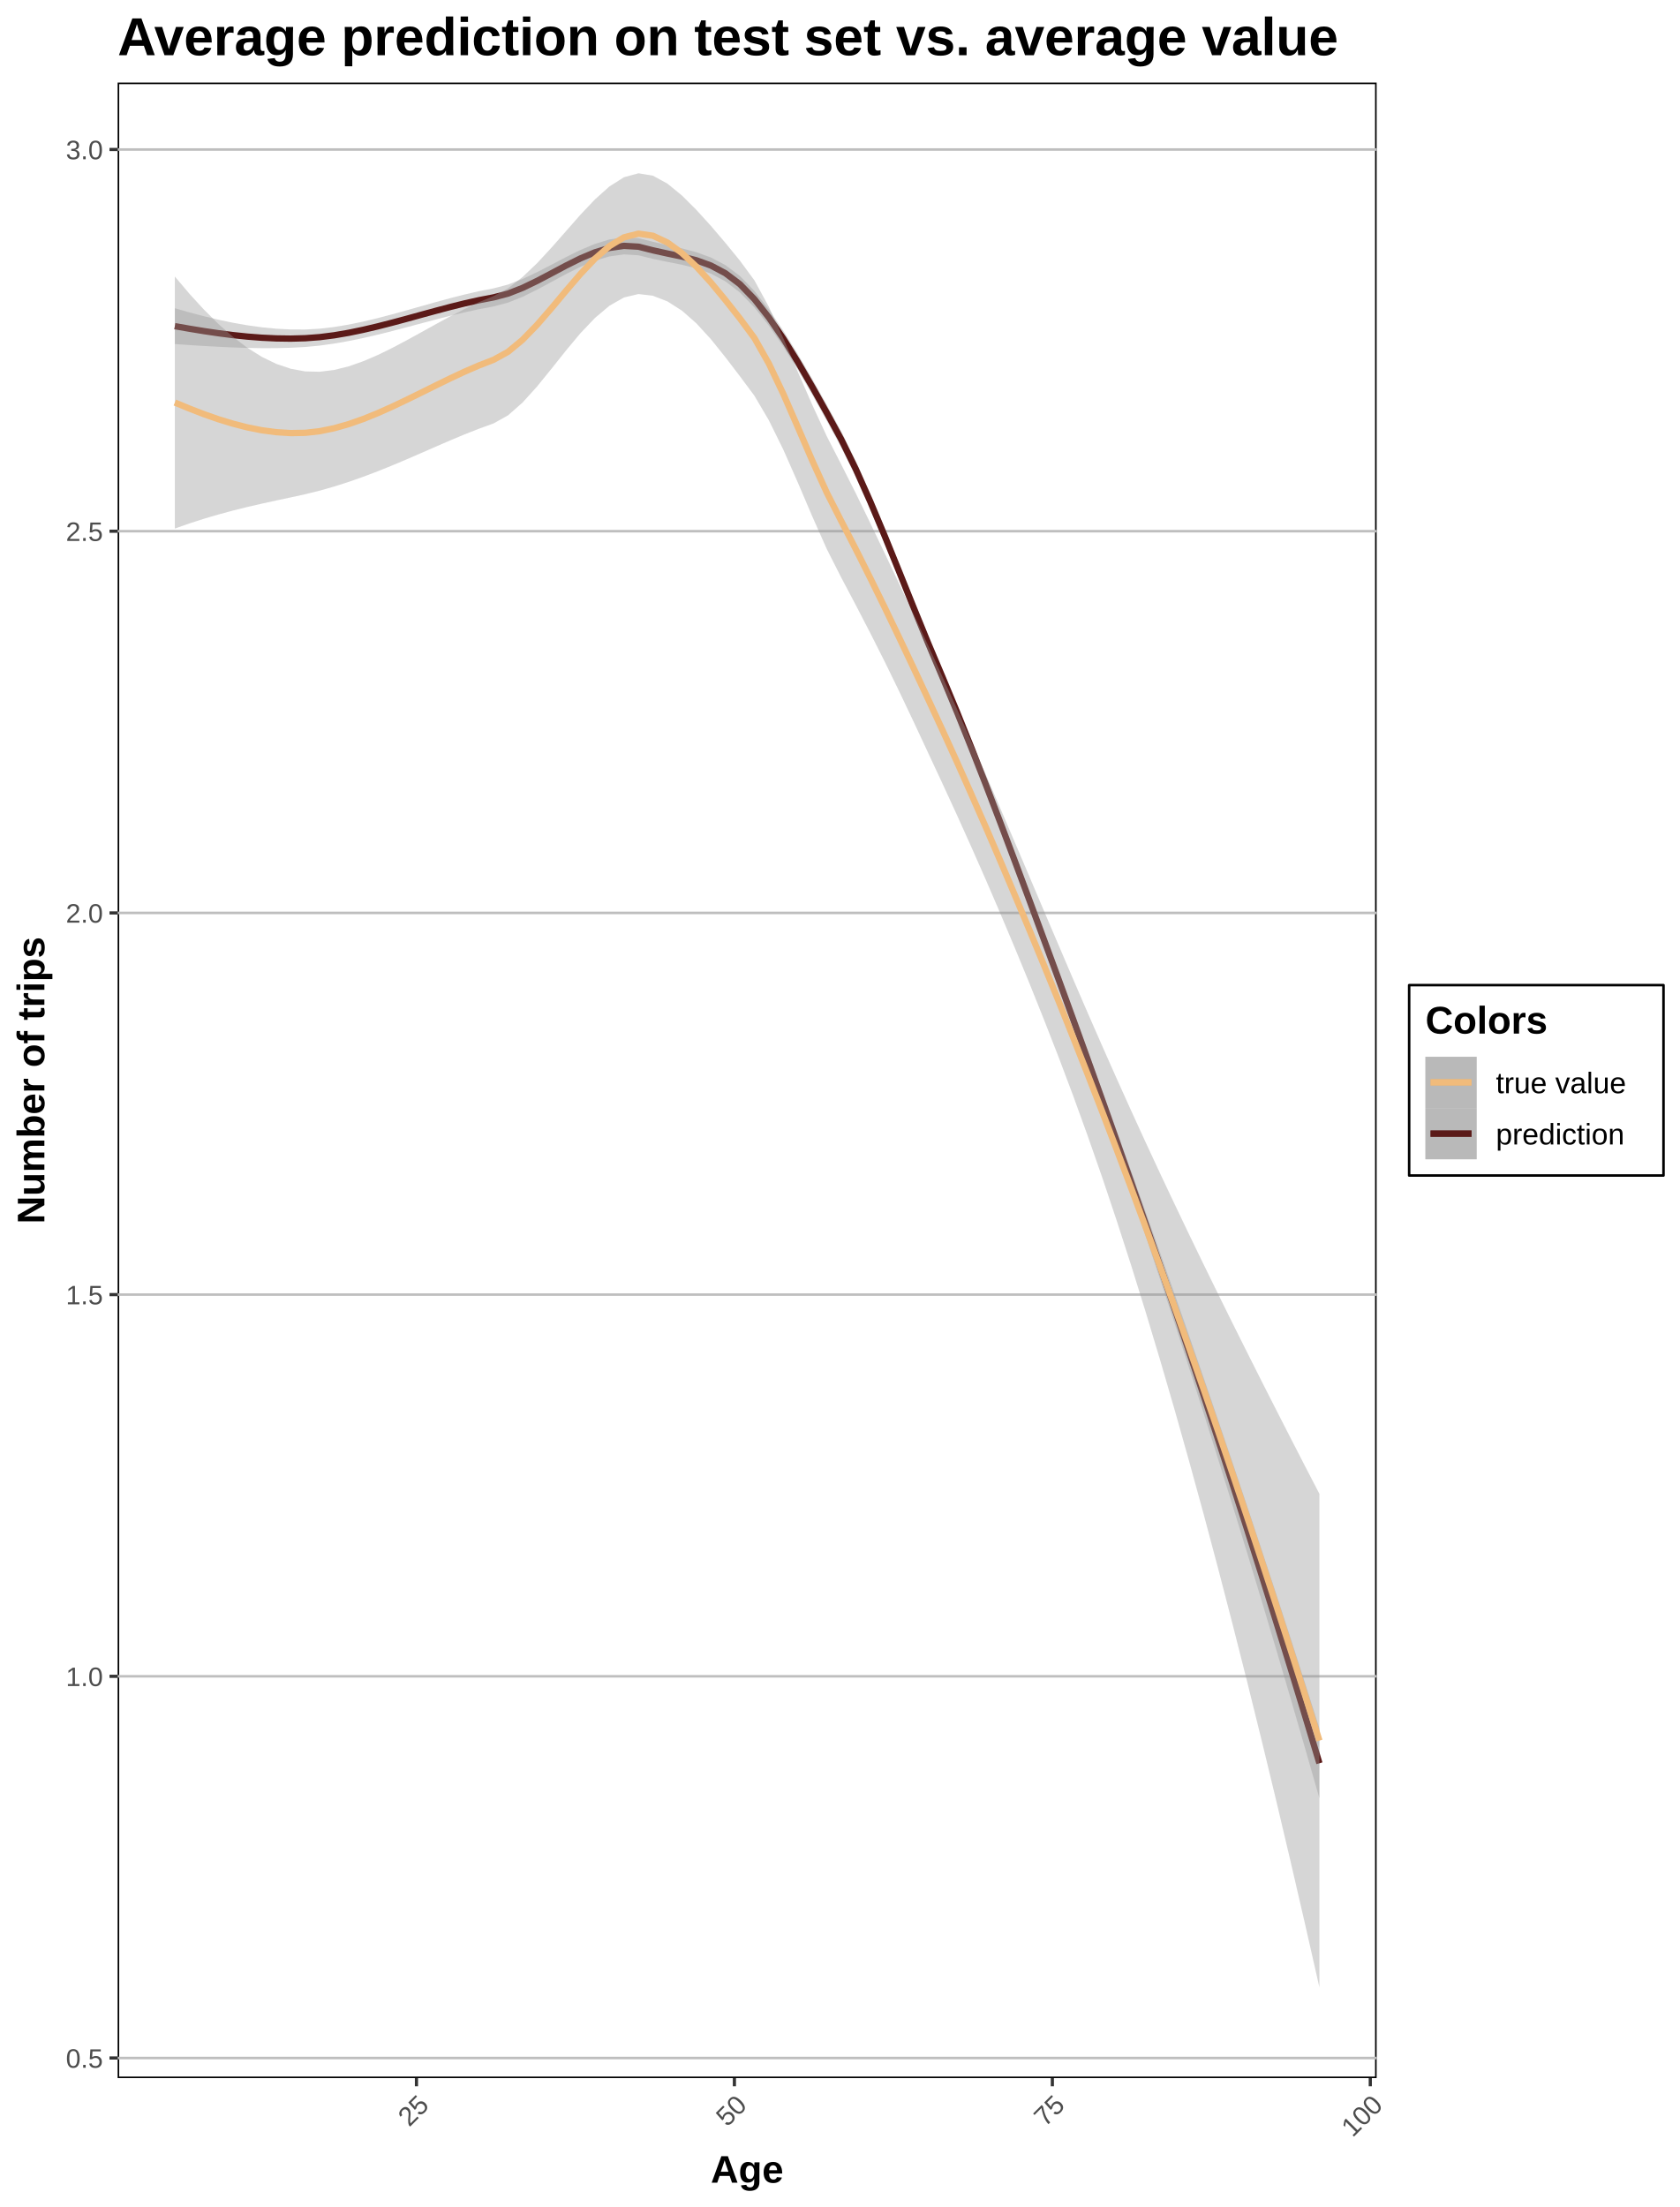
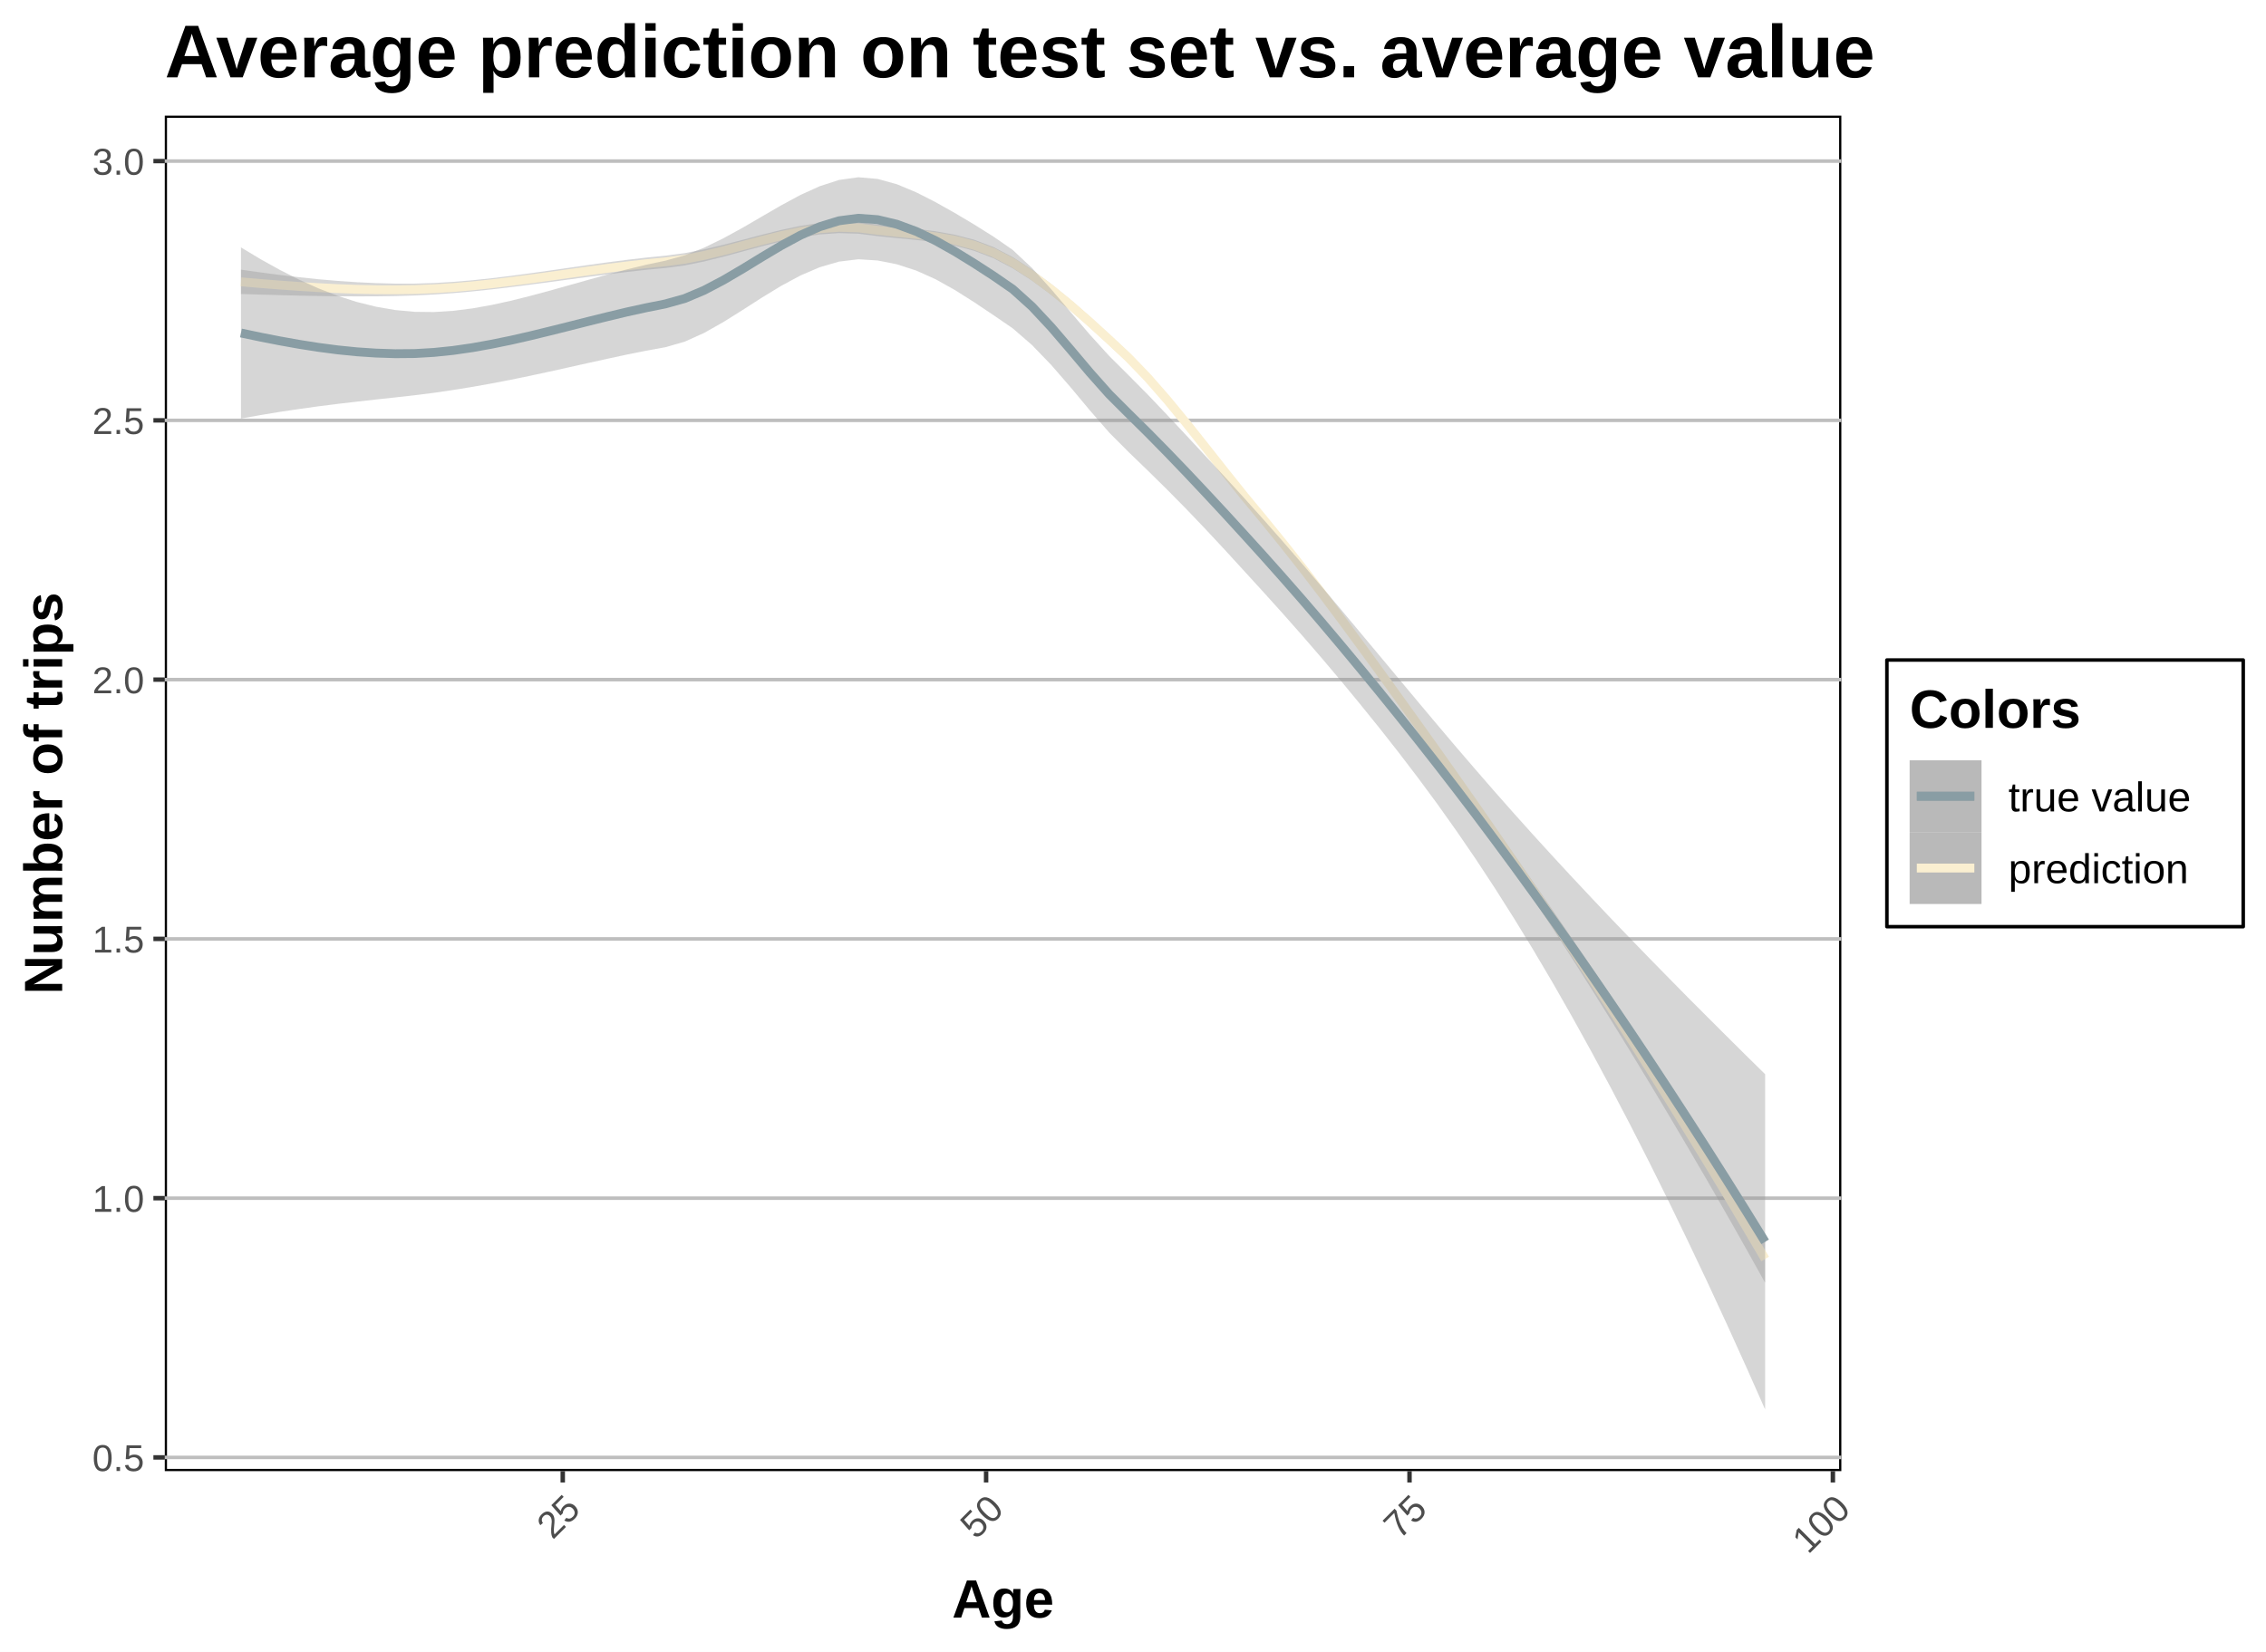
- <svg xmlns="http://www.w3.org/2000/svg" class="svglite" width="566.25pt" height="744.00pt" viewBox="0 0 566.25 744.00">
+ <svg xmlns="http://www.w3.org/2000/svg" class="svglite" width="545.25pt" height="397.50pt" viewBox="0 0 545.25 397.50">
  <defs>
    <style type="text/css">
    .svglite line, .svglite polyline, .svglite polygon, .svglite path, .svglite rect, .svglite circle {
      fill: none;
      stroke: #000000;
      stroke-linecap: round;
      stroke-linejoin: round;
      stroke-miterlimit: 10.00;
    }
    .svglite text {
      white-space: pre;
    }
  </style>
  </defs>
  <rect width="100%" height="100%" style="stroke: none; fill: #FFFFFF;" />
  <defs>
-     <clipPath id="cpMC4wMHw1NjYuMjV8MC4wMHw3NDQuMDA=">
-       <rect x="0.00" y="0.00" width="566.25" height="744.00" />
+     <clipPath id="cpMC4wMHw1NDUuMjV8MC4wMHwzOTcuNTA=">
+       <rect x="0.00" y="0.00" width="545.25" height="397.50" />
    </clipPath>
  </defs>
-   <g clip-path="url(#cpMC4wMHw1NjYuMjV8MC4wMHw3NDQuMDA=)">
-     <rect x="0.00" y="0" width="566.25" height="744.00" style="stroke-width: 1.07; stroke: #FFFFFF; fill: #FFFFFF;" />
+   <g clip-path="url(#cpMC4wMHw1NDUuMjV8MC4wMHwzOTcuNTA=)">
+     <rect x="0" y="0" width="545.25" height="397.50" style="stroke-width: 1.07; stroke: #FFFFFF; fill: #FFFFFF;" />
  </g>
  <defs>
-     <clipPath id="cpMzkuNjV8NDY0LjA3fDI3LjgzfDcwMC41Ng==">
-       <rect x="39.65" y="27.83" width="424.42" height="672.73" />
+     <clipPath id="cpMzkuNjV8NDQzLjA3fDI3LjgzfDM1NC4wNg==">
+       <rect x="39.65" y="27.83" width="403.42" height="326.23" />
    </clipPath>
  </defs>
-   <g clip-path="url(#cpMzkuNjV8NDY0LjA3fDI3LjgzfDcwMC41Ng==)">
-     <rect x="39.65" y="27.83" width="424.42" height="672.73" style="stroke-width: 1.07; fill: #FFFFFF;" />
-     <polyline points="39.65,693.77 464.07,693.77 " style="stroke-width: 0.85; stroke: #BEBEBE; stroke-linecap: butt;" />
-     <polyline points="39.65,565.10 464.07,565.10 " style="stroke-width: 0.85; stroke: #BEBEBE; stroke-linecap: butt;" />
-     <polyline points="39.65,436.42 464.07,436.42 " style="stroke-width: 0.85; stroke: #BEBEBE; stroke-linecap: butt;" />
-     <polyline points="39.65,307.75 464.07,307.75 " style="stroke-width: 0.85; stroke: #BEBEBE; stroke-linecap: butt;" />
-     <polyline points="39.65,179.07 464.07,179.07 " style="stroke-width: 0.85; stroke: #BEBEBE; stroke-linecap: butt;" />
-     <polyline points="39.65,50.40 464.07,50.40 " style="stroke-width: 0.85; stroke: #BEBEBE; stroke-linecap: butt;" />
-     <polygon points="58.94,103.91 63.82,105.30 68.71,106.59 73.59,107.76 78.47,108.79 83.36,109.65 88.24,110.33 93.13,110.81 98.01,111.06 102.90,111.08 107.78,110.80 112.66,110.23 117.55,109.42 122.43,108.41 127.32,107.24 132.20,105.96 137.08,104.61 141.97,103.23 146.85,101.85 151.74,100.52 156.62,99.28 161.50,98.16 166.39,97.20 171.27,95.92 176.16,94.04 181.04,91.75 185.92,89.23 190.81,86.67 195.69,84.26 200.58,82.21 205.46,80.72 210.34,80.00 215.23,80.27 220.11,81.51 225.00,82.64 229.88,83.73 234.76,85.02 239.65,86.80 244.53,89.37 249.42,93.03 254.30,98.08 259.18,104.32 264.07,111.50 268.95,119.38 273.84,127.77 278.72,136.49 283.60,145.46 288.49,155.46 293.37,166.46 298.26,178.14 303.14,190.20 308.03,202.36 312.91,214.32 317.79,225.88 322.68,237.65 327.56,249.82 332.45,262.31 337.33,275.07 342.21,288.03 347.10,301.13 351.98,314.32 356.87,327.52 361.75,340.80 366.63,354.15 371.52,367.59 376.40,381.12 381.29,394.73 386.17,408.44 391.05,422.24 395.94,436.15 400.82,450.18 405.71,464.32 410.59,478.59 415.47,493.00 420.36,507.54 425.24,522.23 430.13,537.07 435.01,552.07 439.89,567.24 444.78,582.58 444.78,606.24 439.89,589.18 435.01,572.37 430.13,555.78 425.24,539.44 420.36,523.31 415.47,507.42 410.59,491.74 405.71,476.29 400.82,461.04 395.94,446.01 391.05,431.18 386.17,416.56 381.29,402.14 376.40,387.92 371.52,373.89 366.63,360.05 361.75,346.39 356.87,332.89 351.98,319.53 347.10,306.25 342.21,293.09 337.33,280.11 332.45,267.35 327.56,254.88 322.68,242.74 317.79,231.00 312.91,219.47 308.03,207.51 303.14,195.36 298.26,183.34 293.37,171.73 288.49,160.82 283.60,150.88 278.72,141.90 273.84,133.12 268.95,124.69 264.07,116.84 259.18,109.76 254.30,103.61 249.42,98.58 244.53,94.85 239.65,92.24 234.76,90.46 229.88,89.25 225.00,88.29 220.11,87.27 215.23,86.06 210.34,85.76 205.46,86.44 200.58,87.89 195.69,89.94 190.81,92.39 185.92,95.03 181.04,97.66 176.16,100.06 171.27,102.01 166.39,103.31 161.50,104.23 156.62,105.29 151.74,106.47 146.85,107.72 141.97,109.02 137.08,110.32 132.20,111.60 127.32,112.82 122.43,113.95 117.55,114.96 112.66,115.82 107.78,116.50 102.90,116.97 98.01,117.23 93.13,117.36 88.24,117.37 83.36,117.29 78.47,117.13 73.59,116.90 68.71,116.63 63.82,116.32 58.94,115.99 " style="stroke-width: 0.00; stroke: none; stroke-linecap: butt; fill: #999999; fill-opacity: 0.40;" />
-     <polyline points="58.94,103.91 63.82,105.30 68.71,106.59 73.59,107.76 78.47,108.79 83.36,109.65 88.24,110.33 93.13,110.81 98.01,111.06 102.90,111.08 107.78,110.80 112.66,110.23 117.55,109.42 122.43,108.41 127.32,107.24 132.20,105.96 137.08,104.61 141.97,103.23 146.85,101.85 151.74,100.52 156.62,99.28 161.50,98.16 166.39,97.20 171.27,95.92 176.16,94.04 181.04,91.75 185.92,89.23 190.81,86.67 195.69,84.26 200.58,82.21 205.46,80.72 210.34,80.00 215.23,80.27 220.11,81.51 225.00,82.64 229.88,83.73 234.76,85.02 239.65,86.80 244.53,89.37 249.42,93.03 254.30,98.08 259.18,104.32 264.07,111.50 268.95,119.38 273.84,127.77 278.72,136.49 283.60,145.46 288.49,155.46 293.37,166.46 298.26,178.14 303.14,190.20 308.03,202.36 312.91,214.32 317.79,225.88 322.68,237.65 327.56,249.82 332.45,262.31 337.33,275.07 342.21,288.03 347.10,301.13 351.98,314.32 356.87,327.52 361.75,340.80 366.63,354.15 371.52,367.59 376.40,381.12 381.29,394.73 386.17,408.44 391.05,422.24 395.94,436.15 400.82,450.18 405.71,464.32 410.59,478.59 415.47,493.00 420.36,507.54 425.24,522.23 430.13,537.07 435.01,552.07 439.89,567.24 444.78,582.58 " style="stroke-width: 2.13; stroke: none; stroke-linecap: butt;" />
-     <polyline points="444.78,606.24 439.89,589.18 435.01,572.37 430.13,555.78 425.24,539.44 420.36,523.31 415.47,507.42 410.59,491.74 405.71,476.29 400.82,461.04 395.94,446.01 391.05,431.18 386.17,416.56 381.29,402.14 376.40,387.92 371.52,373.89 366.63,360.05 361.75,346.39 356.87,332.89 351.98,319.53 347.10,306.25 342.21,293.09 337.33,280.11 332.45,267.35 327.56,254.88 322.68,242.74 317.79,231.00 312.91,219.47 308.03,207.51 303.14,195.36 298.26,183.34 293.37,171.73 288.49,160.82 283.60,150.88 278.72,141.90 273.84,133.12 268.95,124.69 264.07,116.84 259.18,109.76 254.30,103.61 249.42,98.58 244.53,94.85 239.65,92.24 234.76,90.46 229.88,89.25 225.00,88.29 220.11,87.27 215.23,86.06 210.34,85.76 205.46,86.44 200.58,87.89 195.69,89.94 190.81,92.39 185.92,95.03 181.04,97.66 176.16,100.06 171.27,102.01 166.39,103.31 161.50,104.23 156.62,105.29 151.74,106.47 146.85,107.72 141.97,109.02 137.08,110.32 132.20,111.60 127.32,112.82 122.43,113.95 117.55,114.96 112.66,115.82 107.78,116.50 102.90,116.97 98.01,117.23 93.13,117.36 88.24,117.37 83.36,117.29 78.47,117.13 73.59,116.90 68.71,116.63 63.82,116.32 58.94,115.99 " style="stroke-width: 2.13; stroke: none; stroke-linecap: butt;" />
-     <polyline points="58.94,109.95 63.82,110.81 68.71,111.61 73.59,112.33 78.47,112.96 83.36,113.47 88.24,113.85 93.13,114.08 98.01,114.15 102.90,114.02 107.78,113.65 112.66,113.03 117.55,112.19 122.43,111.18 127.32,110.03 132.20,108.78 137.08,107.47 141.97,106.12 146.85,104.79 151.74,103.49 156.62,102.28 161.50,101.19 166.39,100.25 171.27,98.97 176.16,97.05 181.04,94.70 185.92,92.13 190.81,89.53 195.69,87.10 200.58,85.05 205.46,83.58 210.34,82.88 215.23,83.16 220.11,84.39 225.00,85.47 229.88,86.49 234.76,87.74 239.65,89.52 244.53,92.11 249.42,95.80 254.30,100.84 259.18,107.04 264.07,114.17 268.95,122.04 273.84,130.45 278.72,139.19 283.60,148.17 288.49,158.14 293.37,169.09 298.26,180.74 303.14,192.78 308.03,204.93 312.91,216.89 317.79,228.44 322.68,240.20 327.56,252.35 332.45,264.83 337.33,277.59 342.21,290.56 347.10,303.69 351.98,316.92 356.87,330.20 361.75,343.59 366.63,357.10 371.52,370.74 376.40,384.52 381.29,398.44 386.17,412.50 391.05,426.71 395.94,441.08 400.82,455.61 405.71,470.30 410.59,485.17 415.47,500.21 420.36,515.43 425.24,530.83 430.13,546.43 435.01,562.22 439.89,578.21 444.78,594.41 " style="stroke-width: 2.13; stroke: #5B1A18; stroke-linecap: butt;" />
-     <polygon points="58.94,93.22 63.82,98.99 68.71,104.33 73.59,109.18 78.47,113.50 83.36,117.22 88.24,120.29 93.13,122.66 98.01,124.31 102.90,125.21 107.78,125.32 112.66,124.71 117.55,123.50 122.43,121.78 127.32,119.69 132.20,117.30 137.08,114.72 141.97,112.03 146.85,109.32 151.74,106.67 156.62,104.15 161.50,101.84 166.39,99.81 171.27,97.17 176.16,93.38 181.04,88.73 185.92,83.47 190.81,77.91 195.69,72.36 200.58,67.20 205.46,62.84 210.34,59.75 215.23,58.41 220.11,59.23 225.00,61.91 229.88,65.90 234.76,70.76 239.65,76.15 244.53,81.87 249.42,87.86 254.30,94.49 259.18,103.43 264.07,114.04 268.95,125.34 273.84,136.54 278.72,147.08 283.60,156.61 288.49,166.29 293.37,176.33 298.26,186.56 303.14,196.86 308.03,207.20 312.91,217.65 317.79,228.29 322.68,239.15 327.56,250.21 332.45,261.43 337.33,272.78 342.21,284.21 347.10,295.70 351.98,307.20 356.87,318.66 361.75,330.06 366.63,341.36 371.52,352.52 376.40,363.52 381.29,374.35 386.17,385.02 391.05,395.52 395.94,405.87 400.82,416.08 405.71,426.17 410.59,436.14 415.47,446.02 420.36,455.80 425.24,465.50 430.13,475.12 435.01,484.67 439.89,494.16 444.78,503.59 444.78,669.98 439.89,648.43 435.01,627.32 430.13,606.65 425.24,586.44 420.36,566.69 415.47,547.40 410.59,528.60 405.71,510.28 400.82,492.47 395.94,475.16 391.05,458.39 386.17,442.16 381.29,426.48 376.40,411.37 371.52,396.81 366.63,382.82 361.75,369.35 356.87,356.39 351.98,343.87 347.10,331.68 342.21,319.80 337.33,308.21 332.45,296.88 327.56,285.80 322.68,274.95 317.79,264.33 312.91,253.86 308.03,243.41 303.14,233.11 298.26,223.10 293.37,213.40 288.49,203.98 283.60,194.73 278.72,185.11 273.84,174.13 268.95,162.66 264.07,151.61 259.18,141.68 254.30,133.39 249.42,126.83 244.53,120.43 239.65,114.35 234.76,109.01 229.88,104.72 225.00,101.61 220.11,99.71 215.23,99.12 210.34,100.28 205.46,103.06 200.58,107.17 195.69,112.31 190.81,118.15 185.92,124.29 181.04,130.30 176.16,135.70 171.27,140.01 166.39,142.74 161.50,144.51 156.62,146.43 151.74,148.48 146.85,150.59 141.97,152.73 137.08,154.85 132.20,156.91 127.32,158.88 122.43,160.73 117.55,162.45 112.66,164.01 107.78,165.40 102.90,166.61 98.01,167.68 93.13,168.72 88.24,169.79 83.36,170.91 78.47,172.13 73.59,173.45 68.71,174.89 63.82,176.46 58.94,178.18 " style="stroke-width: 0.00; stroke: none; stroke-linecap: butt; fill: #999999; fill-opacity: 0.40;" />
-     <polyline points="58.94,93.22 63.82,98.99 68.71,104.33 73.59,109.18 78.47,113.50 83.36,117.22 88.24,120.29 93.13,122.66 98.01,124.31 102.90,125.21 107.78,125.32 112.66,124.71 117.55,123.50 122.43,121.78 127.32,119.69 132.20,117.30 137.08,114.72 141.97,112.03 146.85,109.32 151.74,106.67 156.62,104.15 161.50,101.84 166.39,99.81 171.27,97.17 176.16,93.38 181.04,88.73 185.92,83.47 190.81,77.91 195.69,72.36 200.58,67.20 205.46,62.84 210.34,59.75 215.23,58.41 220.11,59.23 225.00,61.91 229.88,65.90 234.76,70.76 239.65,76.15 244.53,81.87 249.42,87.86 254.30,94.49 259.18,103.43 264.07,114.04 268.95,125.34 273.84,136.54 278.72,147.08 283.60,156.61 288.49,166.29 293.37,176.33 298.26,186.56 303.14,196.86 308.03,207.20 312.91,217.65 317.79,228.29 322.68,239.15 327.56,250.21 332.45,261.43 337.33,272.78 342.21,284.21 347.10,295.70 351.98,307.20 356.87,318.66 361.75,330.06 366.63,341.36 371.52,352.52 376.40,363.52 381.29,374.35 386.17,385.02 391.05,395.52 395.94,405.87 400.82,416.08 405.71,426.17 410.59,436.14 415.47,446.02 420.36,455.80 425.24,465.50 430.13,475.12 435.01,484.67 439.89,494.16 444.78,503.59 " style="stroke-width: 2.13; stroke: none; stroke-linecap: butt;" />
-     <polyline points="444.78,669.98 439.89,648.43 435.01,627.32 430.13,606.65 425.24,586.44 420.36,566.69 415.47,547.40 410.59,528.60 405.71,510.28 400.82,492.47 395.94,475.16 391.05,458.39 386.17,442.16 381.29,426.48 376.40,411.37 371.52,396.81 366.63,382.82 361.75,369.35 356.87,356.39 351.98,343.87 347.10,331.68 342.21,319.80 337.33,308.21 332.45,296.88 327.56,285.80 322.68,274.95 317.79,264.33 312.91,253.86 308.03,243.41 303.14,233.11 298.26,223.10 293.37,213.40 288.49,203.98 283.60,194.73 278.72,185.11 273.84,174.13 268.95,162.66 264.07,151.61 259.18,141.68 254.30,133.39 249.42,126.83 244.53,120.43 239.65,114.35 234.76,109.01 229.88,104.72 225.00,101.61 220.11,99.71 215.23,99.12 210.34,100.28 205.46,103.06 200.58,107.17 195.69,112.31 190.81,118.15 185.92,124.29 181.04,130.30 176.16,135.70 171.27,140.01 166.39,142.74 161.50,144.51 156.62,146.43 151.74,148.48 146.85,150.59 141.97,152.73 137.08,154.85 132.20,156.91 127.32,158.88 122.43,160.73 117.55,162.45 112.66,164.01 107.78,165.40 102.90,166.61 98.01,167.68 93.13,168.72 88.24,169.79 83.36,170.91 78.47,172.13 73.59,173.45 68.71,174.89 63.82,176.46 58.94,178.18 " style="stroke-width: 2.13; stroke: none; stroke-linecap: butt;" />
-     <polyline points="58.94,135.70 63.82,137.72 68.71,139.61 73.59,141.32 78.47,142.81 83.36,144.07 88.24,145.04 93.13,145.69 98.01,146.00 102.90,145.91 107.78,145.36 112.66,144.36 117.55,142.97 122.43,141.26 127.32,139.28 132.20,137.10 137.08,134.78 141.97,132.38 146.85,129.96 151.74,127.57 156.62,125.29 161.50,123.18 166.39,121.28 171.27,118.59 176.16,114.54 181.04,109.51 185.92,103.88 190.81,98.03 195.69,92.34 200.58,87.18 205.46,82.95 210.34,80.01 215.23,78.76 220.11,79.47 225.00,81.76 229.88,85.31 234.76,89.89 239.65,95.25 244.53,101.15 249.42,107.35 254.30,113.94 259.18,122.56 264.07,132.82 268.95,144.00 273.84,155.34 278.72,166.09 283.60,175.67 288.49,185.14 293.37,194.87 298.26,204.83 303.14,214.99 308.03,225.31 312.91,235.76 317.79,246.31 322.68,257.05 327.56,268.01 332.45,279.15 337.33,290.49 342.21,302.01 347.10,313.69 351.98,325.53 356.87,337.52 361.75,349.71 366.63,362.09 371.52,374.67 376.40,387.44 381.29,400.42 386.17,413.59 391.05,426.95 395.94,440.52 400.82,454.27 405.71,468.23 410.59,482.37 415.47,496.71 420.36,511.24 425.24,525.97 430.13,540.88 435.01,555.99 439.89,571.29 444.78,586.78 " style="stroke-width: 2.13; stroke: #F1BB7B; stroke-linecap: butt;" />
+   <g clip-path="url(#cpMzkuNjV8NDQzLjA3fDI3LjgzfDM1NC4wNg==)">
+     <rect x="39.65" y="27.83" width="403.42" height="326.23" style="stroke-width: 1.07; fill: #FFFFFF;" />
+     <polyline points="39.65,350.76 443.07,350.76 " style="stroke-width: 0.85; stroke: #BEBEBE; stroke-linecap: butt;" />
+     <polyline points="39.65,288.37 443.07,288.37 " style="stroke-width: 0.85; stroke: #BEBEBE; stroke-linecap: butt;" />
+     <polyline points="39.65,225.97 443.07,225.97 " style="stroke-width: 0.85; stroke: #BEBEBE; stroke-linecap: butt;" />
+     <polyline points="39.65,163.57 443.07,163.57 " style="stroke-width: 0.85; stroke: #BEBEBE; stroke-linecap: butt;" />
+     <polyline points="39.65,101.17 443.07,101.17 " style="stroke-width: 0.85; stroke: #BEBEBE; stroke-linecap: butt;" />
+     <polyline points="39.65,38.77 443.07,38.77 " style="stroke-width: 0.85; stroke: #BEBEBE; stroke-linecap: butt;" />
+     <polygon points="57.98,64.90 62.63,65.55 67.27,66.16 71.91,66.71 76.55,67.20 81.20,67.60 85.84,67.92 90.48,68.14 95.12,68.26 99.77,68.26 104.41,68.12 109.05,67.84 113.69,67.45 118.34,66.96 122.98,66.39 127.62,65.77 132.26,65.12 136.90,64.45 141.55,63.78 146.19,63.14 150.83,62.54 155.47,62.00 160.12,61.54 164.76,60.92 169.40,60.02 174.04,58.92 178.69,57.72 183.33,56.49 187.97,55.34 192.61,54.36 197.26,53.65 201.90,53.31 206.54,53.44 211.18,54.04 215.83,54.57 220.47,55.07 225.11,55.66 229.75,56.49 234.40,57.70 239.04,59.46 243.68,61.88 248.32,64.89 252.96,68.36 257.61,72.16 262.25,76.21 266.89,80.43 271.53,84.77 276.18,89.61 280.82,94.94 285.46,100.60 290.10,106.45 294.75,112.34 299.39,118.14 304.03,123.75 308.67,129.46 313.32,135.36 317.96,141.43 322.60,147.62 327.24,153.92 331.89,160.28 336.53,166.69 341.17,173.10 345.81,179.56 350.45,186.05 355.10,192.58 359.74,199.16 364.38,205.78 369.02,212.45 373.67,219.17 378.31,225.94 382.95,232.76 387.59,239.65 392.24,246.60 396.88,253.61 401.52,260.70 406.16,267.85 410.81,275.09 415.45,282.40 420.09,289.79 424.73,297.26 424.73,308.74 420.09,300.43 415.45,292.24 410.81,284.16 406.16,276.20 401.52,268.35 396.88,260.61 392.24,252.98 387.59,245.45 382.95,238.03 378.31,230.72 373.67,223.50 369.02,216.39 364.38,209.38 359.74,202.46 355.10,195.64 350.45,188.91 345.81,182.27 341.17,175.71 336.53,169.22 331.89,162.77 327.24,156.37 322.60,150.07 317.96,143.87 313.32,137.82 308.67,131.93 304.03,126.24 299.39,120.64 294.75,114.84 290.10,108.95 285.46,103.12 280.82,97.50 276.18,92.21 271.53,87.40 266.89,83.05 262.25,78.81 257.61,74.74 252.96,70.95 248.32,67.53 243.68,64.57 239.04,62.14 234.40,60.36 229.75,59.13 225.11,58.30 220.47,57.75 215.83,57.31 211.18,56.83 206.54,56.25 201.90,56.10 197.26,56.42 192.61,57.12 187.97,58.10 183.33,59.27 178.69,60.53 174.04,61.79 169.40,62.94 164.76,63.88 160.12,64.50 155.47,64.94 150.83,65.46 146.19,66.03 141.55,66.63 136.90,67.26 132.26,67.89 127.62,68.50 122.98,69.09 118.34,69.64 113.69,70.13 109.05,70.55 104.41,70.88 99.77,71.11 95.12,71.25 90.48,71.32 85.84,71.33 81.20,71.31 76.55,71.24 71.91,71.15 67.27,71.03 62.63,70.90 57.98,70.76 " style="stroke-width: 0.00; stroke: none; stroke-linecap: butt; fill: #999999; fill-opacity: 0.40;" />
+     <polyline points="57.98,64.90 62.63,65.55 67.27,66.16 71.91,66.71 76.55,67.20 81.20,67.60 85.84,67.92 90.48,68.14 95.12,68.26 99.77,68.26 104.41,68.12 109.05,67.84 113.69,67.45 118.34,66.96 122.98,66.39 127.62,65.77 132.26,65.12 136.90,64.45 141.55,63.78 146.19,63.14 150.83,62.54 155.47,62.00 160.12,61.54 164.76,60.92 169.40,60.02 174.04,58.92 178.69,57.72 183.33,56.49 187.97,55.34 192.61,54.36 197.26,53.65 201.90,53.31 206.54,53.44 211.18,54.04 215.83,54.57 220.47,55.07 225.11,55.66 229.75,56.49 234.40,57.70 239.04,59.46 243.68,61.88 248.32,64.89 252.96,68.36 257.61,72.16 262.25,76.21 266.89,80.43 271.53,84.77 276.18,89.61 280.82,94.94 285.46,100.60 290.10,106.45 294.75,112.34 299.39,118.14 304.03,123.75 308.67,129.46 313.32,135.36 317.96,141.43 322.60,147.62 327.24,153.92 331.89,160.28 336.53,166.69 341.17,173.10 345.81,179.56 350.45,186.05 355.10,192.58 359.74,199.16 364.38,205.78 369.02,212.45 373.67,219.17 378.31,225.94 382.95,232.76 387.59,239.65 392.24,246.60 396.88,253.61 401.52,260.70 406.16,267.85 410.81,275.09 415.45,282.40 420.09,289.79 424.73,297.26 " style="stroke-width: 2.13; stroke: none; stroke-linecap: butt;" />
+     <polyline points="424.73,308.74 420.09,300.43 415.45,292.24 410.81,284.16 406.16,276.20 401.52,268.35 396.88,260.61 392.24,252.98 387.59,245.45 382.95,238.03 378.31,230.72 373.67,223.50 369.02,216.39 364.38,209.38 359.74,202.46 355.10,195.64 350.45,188.91 345.81,182.27 341.17,175.71 336.53,169.22 331.89,162.77 327.24,156.37 322.60,150.07 317.96,143.87 313.32,137.82 308.67,131.93 304.03,126.24 299.39,120.64 294.75,114.84 290.10,108.95 285.46,103.12 280.82,97.50 276.18,92.21 271.53,87.40 266.89,83.05 262.25,78.81 257.61,74.74 252.96,70.95 248.32,67.53 243.68,64.57 239.04,62.14 234.40,60.36 229.75,59.13 225.11,58.30 220.47,57.75 215.83,57.31 211.18,56.83 206.54,56.25 201.90,56.10 197.26,56.42 192.61,57.12 187.97,58.10 183.33,59.27 178.69,60.53 174.04,61.79 169.40,62.94 164.76,63.88 160.12,64.50 155.47,64.94 150.83,65.46 146.19,66.03 141.55,66.63 136.90,67.26 132.26,67.89 127.62,68.50 122.98,69.09 118.34,69.64 113.69,70.13 109.05,70.55 104.41,70.88 99.77,71.11 95.12,71.25 90.48,71.32 85.84,71.33 81.20,71.31 76.55,71.24 71.91,71.15 67.27,71.03 62.63,70.90 57.98,70.76 " style="stroke-width: 2.13; stroke: none; stroke-linecap: butt;" />
+     <polyline points="57.98,67.83 62.63,68.23 67.27,68.60 71.91,68.93 76.55,69.22 81.20,69.46 85.84,69.63 90.48,69.73 95.12,69.75 99.77,69.69 104.41,69.50 109.05,69.20 113.69,68.79 118.34,68.30 122.98,67.74 127.62,67.14 132.26,66.50 136.90,65.85 141.55,65.21 146.19,64.58 150.83,64.00 155.47,63.47 160.12,63.02 164.76,62.40 169.40,61.48 174.04,60.36 178.69,59.12 183.33,57.88 187.97,56.72 192.61,55.74 197.26,55.04 201.90,54.71 206.54,54.84 211.18,55.43 215.83,55.94 220.47,56.41 225.11,56.98 229.75,57.81 234.40,59.03 239.04,60.80 243.68,63.22 248.32,66.21 252.96,69.65 257.61,73.45 262.25,77.51 266.89,81.74 271.53,86.08 276.18,90.91 280.82,96.22 285.46,101.86 290.10,107.70 294.75,113.59 299.39,119.39 304.03,124.99 308.67,130.70 313.32,136.59 317.96,142.65 322.60,148.85 327.24,155.15 331.89,161.52 336.53,167.95 341.17,174.41 345.81,180.91 350.45,187.48 355.10,194.11 359.74,200.81 364.38,207.58 369.02,214.42 373.67,221.34 378.31,228.33 382.95,235.40 387.59,242.55 392.24,249.79 396.88,257.11 401.52,264.52 406.16,272.03 410.81,279.62 415.45,287.32 420.09,295.11 424.73,303.00 " style="stroke-width: 2.13; stroke: #FAEFD1; stroke-linecap: butt;" />
+     <polygon points="57.98,59.54 62.63,62.34 67.27,64.92 71.91,67.28 76.55,69.37 81.20,71.18 85.84,72.67 90.48,73.82 95.12,74.62 99.77,75.05 104.41,75.10 109.05,74.81 113.69,74.22 118.34,73.39 122.98,72.37 127.62,71.21 132.26,69.96 136.90,68.66 141.55,67.35 146.19,66.06 150.83,64.84 155.47,63.72 160.12,62.73 164.76,61.45 169.40,59.62 174.04,57.36 178.69,54.81 183.33,52.11 187.97,49.42 192.61,46.92 197.26,44.81 201.90,43.31 206.54,42.66 211.18,43.06 215.83,44.35 220.47,46.29 225.11,48.65 229.75,51.26 234.40,54.03 239.04,56.94 243.68,60.15 248.32,64.49 252.96,69.63 257.61,75.11 262.25,80.55 266.89,85.66 271.53,90.28 276.18,94.97 280.82,99.84 285.46,104.80 290.10,109.80 294.75,114.81 299.39,119.88 304.03,125.04 308.67,130.31 313.32,135.67 317.96,141.11 322.60,146.61 327.24,152.16 331.89,157.73 336.53,163.30 341.17,168.86 345.81,174.39 350.45,179.87 355.10,185.28 359.74,190.62 364.38,195.87 369.02,201.04 373.67,206.13 378.31,211.15 382.95,216.10 387.59,221.00 392.24,225.83 396.88,230.62 401.52,235.36 406.16,240.07 410.81,244.73 415.45,249.36 420.09,253.97 424.73,258.54 424.73,339.23 420.09,328.78 415.45,318.54 410.81,308.52 406.16,298.72 401.52,289.14 396.88,279.79 392.24,270.67 387.59,261.79 382.95,253.15 378.31,244.76 373.67,236.62 369.02,228.75 364.38,221.15 359.74,213.82 355.10,206.76 350.45,199.97 345.81,193.44 341.17,187.16 336.53,181.08 331.89,175.18 327.24,169.42 322.60,163.79 317.96,158.30 313.32,152.93 308.67,147.67 304.03,142.52 299.39,137.44 294.75,132.37 290.10,127.38 285.46,122.52 280.82,117.82 276.18,113.25 271.53,108.76 266.89,104.10 262.25,98.77 257.61,93.21 252.96,87.85 248.32,83.04 243.68,79.02 239.04,75.84 234.40,72.73 229.75,69.79 225.11,67.20 220.47,65.12 215.83,63.61 211.18,62.69 206.54,62.40 201.90,62.96 197.26,64.31 192.61,66.30 187.97,68.80 183.33,71.63 178.69,74.61 174.04,77.52 169.40,80.14 164.76,82.23 160.12,83.56 155.47,84.41 150.83,85.34 146.19,86.34 141.55,87.36 136.90,88.40 132.26,89.43 127.62,90.43 122.98,91.38 118.34,92.28 113.69,93.11 109.05,93.86 104.41,94.54 99.77,95.13 95.12,95.65 90.48,96.15 85.84,96.67 81.20,97.21 76.55,97.80 71.91,98.45 67.27,99.14 62.63,99.91 57.98,100.74 " style="stroke-width: 0.00; stroke: none; stroke-linecap: butt; fill: #999999; fill-opacity: 0.40;" />
+     <polyline points="57.98,59.54 62.63,62.34 67.27,64.92 71.91,67.28 76.55,69.37 81.20,71.18 85.84,72.67 90.48,73.82 95.12,74.62 99.77,75.05 104.41,75.10 109.05,74.81 113.69,74.22 118.34,73.39 122.98,72.37 127.62,71.21 132.26,69.96 136.90,68.66 141.55,67.35 146.19,66.06 150.83,64.84 155.47,63.72 160.12,62.73 164.76,61.45 169.40,59.62 174.04,57.36 178.69,54.81 183.33,52.11 187.97,49.42 192.61,46.92 197.26,44.81 201.90,43.31 206.54,42.66 211.18,43.06 215.83,44.35 220.47,46.29 225.11,48.65 229.75,51.26 234.40,54.03 239.04,56.94 243.68,60.15 248.32,64.49 252.96,69.63 257.61,75.11 262.25,80.55 266.89,85.66 271.53,90.28 276.18,94.97 280.82,99.84 285.46,104.80 290.10,109.80 294.75,114.81 299.39,119.88 304.03,125.04 308.67,130.31 313.32,135.67 317.96,141.11 322.60,146.61 327.24,152.16 331.89,157.73 336.53,163.30 341.17,168.86 345.81,174.39 350.45,179.87 355.10,185.28 359.74,190.62 364.38,195.87 369.02,201.04 373.67,206.13 378.31,211.15 382.95,216.10 387.59,221.00 392.24,225.83 396.88,230.62 401.52,235.36 406.16,240.07 410.81,244.73 415.45,249.36 420.09,253.97 424.73,258.54 " style="stroke-width: 2.13; stroke: none; stroke-linecap: butt;" />
+     <polyline points="424.73,339.23 420.09,328.78 415.45,318.54 410.81,308.52 406.16,298.72 401.52,289.14 396.88,279.79 392.24,270.67 387.59,261.79 382.95,253.15 378.31,244.76 373.67,236.62 369.02,228.75 364.38,221.15 359.74,213.82 355.10,206.76 350.45,199.97 345.81,193.44 341.17,187.16 336.53,181.08 331.89,175.18 327.24,169.42 322.60,163.79 317.96,158.30 313.32,152.93 308.67,147.67 304.03,142.52 299.39,137.44 294.75,132.37 290.10,127.38 285.46,122.52 280.82,117.82 276.18,113.25 271.53,108.76 266.89,104.10 262.25,98.77 257.61,93.21 252.96,87.85 248.32,83.04 243.68,79.02 239.04,75.84 234.40,72.73 229.75,69.79 225.11,67.20 220.47,65.12 215.83,63.61 211.18,62.69 206.54,62.40 201.90,62.96 197.26,64.31 192.61,66.30 187.97,68.80 183.33,71.63 178.69,74.61 174.04,77.52 169.40,80.14 164.76,82.23 160.12,83.56 155.47,84.41 150.83,85.34 146.19,86.34 141.55,87.36 136.90,88.40 132.26,89.43 127.62,90.43 122.98,91.38 118.34,92.28 113.69,93.11 109.05,93.86 104.41,94.54 99.77,95.13 95.12,95.65 90.48,96.15 85.84,96.67 81.20,97.21 76.55,97.80 71.91,98.45 67.27,99.14 62.63,99.91 57.98,100.74 " style="stroke-width: 2.13; stroke: none; stroke-linecap: butt;" />
+     <polyline points="57.98,80.14 62.63,81.12 67.27,82.03 71.91,82.86 76.55,83.59 81.20,84.20 85.84,84.67 90.48,84.98 95.12,85.13 99.77,85.09 104.41,84.82 109.05,84.34 113.69,83.67 118.34,82.83 122.98,81.88 127.62,80.82 132.26,79.69 136.90,78.53 141.55,77.35 146.19,76.20 150.83,75.09 155.47,74.07 160.12,73.14 164.76,71.84 169.40,69.88 174.04,67.44 178.69,64.71 183.33,61.87 187.97,59.11 192.61,56.61 197.26,54.56 201.90,53.13 206.54,52.53 211.18,52.87 215.83,53.98 220.47,55.70 225.11,57.92 229.75,60.52 234.40,63.38 239.04,66.39 243.68,69.59 248.32,73.77 252.96,78.74 257.61,84.16 262.25,89.66 266.89,94.88 271.53,99.52 276.18,104.11 280.82,108.83 285.46,113.66 290.10,118.59 294.75,123.59 299.39,128.66 304.03,133.78 308.67,138.99 313.32,144.30 317.96,149.70 322.60,155.20 327.24,160.79 331.89,166.45 336.53,172.19 341.17,178.01 345.81,183.92 350.45,189.92 355.10,196.02 359.74,202.22 364.38,208.51 369.02,214.90 373.67,221.38 378.31,227.95 382.95,234.63 387.59,241.39 392.24,248.25 396.88,255.20 401.52,262.25 406.16,269.39 410.81,276.63 415.45,283.95 420.09,291.37 424.73,298.88 " style="stroke-width: 2.13; stroke: #899DA4; stroke-linecap: butt;" />
  </g>
-   <g clip-path="url(#cpMC4wMHw1NjYuMjV8MC4wMHw3NDQuMDA=)">
-     <text x="34.72" y="697.05" text-anchor="end" style="font-size: 9.00px;fill: #4D4D4D; font-family: &quot;Arimo&quot;;" textLength="14.31px" lengthAdjust="spacingAndGlyphs">0.5</text>
-     <text x="34.72" y="568.38" text-anchor="end" style="font-size: 9.00px;fill: #4D4D4D; font-family: &quot;Arimo&quot;;" textLength="14.31px" lengthAdjust="spacingAndGlyphs">1.0</text>
-     <text x="34.72" y="439.70" text-anchor="end" style="font-size: 9.00px;fill: #4D4D4D; font-family: &quot;Arimo&quot;;" textLength="14.31px" lengthAdjust="spacingAndGlyphs">1.5</text>
-     <text x="34.72" y="311.03" text-anchor="end" style="font-size: 9.00px;fill: #4D4D4D; font-family: &quot;Arimo&quot;;" textLength="14.31px" lengthAdjust="spacingAndGlyphs">2.0</text>
-     <text x="34.72" y="182.35" text-anchor="end" style="font-size: 9.00px;fill: #4D4D4D; font-family: &quot;Arimo&quot;;" textLength="14.31px" lengthAdjust="spacingAndGlyphs">2.5</text>
-     <text x="34.72" y="53.68" text-anchor="end" style="font-size: 9.00px;fill: #4D4D4D; font-family: &quot;Arimo&quot;;" textLength="14.31px" lengthAdjust="spacingAndGlyphs">3.0</text>
-     <polyline points="36.91,693.77 39.65,693.77 " style="stroke-width: 1.07; stroke: #333333; stroke-linecap: butt;" />
-     <polyline points="36.91,565.10 39.65,565.10 " style="stroke-width: 1.07; stroke: #333333; stroke-linecap: butt;" />
-     <polyline points="36.91,436.42 39.65,436.42 " style="stroke-width: 1.07; stroke: #333333; stroke-linecap: butt;" />
-     <polyline points="36.91,307.75 39.65,307.75 " style="stroke-width: 1.07; stroke: #333333; stroke-linecap: butt;" />
-     <polyline points="36.91,179.07 39.65,179.07 " style="stroke-width: 1.07; stroke: #333333; stroke-linecap: butt;" />
-     <polyline points="36.91,50.40 39.65,50.40 " style="stroke-width: 1.07; stroke: #333333; stroke-linecap: butt;" />
-     <polyline points="140.39,703.30 140.39,700.56 " style="stroke-width: 1.07; stroke: #333333; stroke-linecap: butt;" />
-     <polyline points="247.57,703.30 247.57,700.56 " style="stroke-width: 1.07; stroke: #333333; stroke-linecap: butt;" />
-     <polyline points="354.75,703.30 354.75,700.56 " style="stroke-width: 1.07; stroke: #333333; stroke-linecap: butt;" />
-     <polyline points="461.93,703.30 461.93,700.56 " style="stroke-width: 1.07; stroke: #333333; stroke-linecap: butt;" />
-     <text transform="translate(145.03,710.13) rotate(-45)" text-anchor="end" style="font-size: 9.00px;fill: #4D4D4D; font-family: &quot;Arimo&quot;;" textLength="11.45px" lengthAdjust="spacingAndGlyphs">25</text>
-     <text transform="translate(252.21,710.13) rotate(-45)" text-anchor="end" style="font-size: 9.00px;fill: #4D4D4D; font-family: &quot;Arimo&quot;;" textLength="11.45px" lengthAdjust="spacingAndGlyphs">50</text>
-     <text transform="translate(359.39,710.13) rotate(-45)" text-anchor="end" style="font-size: 9.00px;fill: #4D4D4D; font-family: &quot;Arimo&quot;;" textLength="11.45px" lengthAdjust="spacingAndGlyphs">75</text>
-     <text transform="translate(466.57,710.13) rotate(-45)" text-anchor="end" style="font-size: 9.00px;fill: #4D4D4D; font-family: &quot;Arimo&quot;;" textLength="17.17px" lengthAdjust="spacingAndGlyphs">100</text>
-     <text x="251.86" y="735.81" text-anchor="middle" style="font-size: 13.00px; font-weight: bold; font-family: &quot;Arimo&quot;;" textLength="28.20px" lengthAdjust="spacingAndGlyphs">Age</text>
-     <text transform="translate(14.96,364.19) rotate(-90)" text-anchor="middle" style="font-size: 13.00px; font-weight: bold; font-family: &quot;Arimo&quot;;" textLength="116.02px" lengthAdjust="spacingAndGlyphs">Number of trips</text>
-     <rect x="475.03" y="332.10" width="85.74" height="64.18" style="stroke-width: 0.85; fill: #FFFFFF;" />
-     <text x="480.51" y="348.42" style="font-size: 13.00px; font-weight: bold; font-family: &quot;Arimo&quot;;" textLength="46.02px" lengthAdjust="spacingAndGlyphs">Colors</text>
-     <rect x="480.51" y="356.24" width="17.28" height="17.28" style="stroke-width: 1.07; stroke: none; fill: #F2F2F2;" />
-     <rect x="480.51" y="356.24" width="17.28" height="17.28" style="stroke-width: 0.75; stroke: none; fill: #999999; fill-opacity: 0.40;" />
-     <line x1="482.24" y1="364.88" x2="496.06" y2="364.88" style="stroke-width: 2.13; stroke: #F1BB7B; stroke-linecap: butt;" />
-     <rect x="480.51" y="356.24" width="17.28" height="17.28" style="stroke-width: 0.75; stroke: none; fill: #999999; fill-opacity: 0.40;" />
-     <line x1="482.24" y1="364.88" x2="496.06" y2="364.88" style="stroke-width: 2.13; stroke: #F1BB7B; stroke-linecap: butt;" />
-     <rect x="480.51" y="373.52" width="17.28" height="17.28" style="stroke-width: 1.07; stroke: none; fill: #F2F2F2;" />
-     <rect x="480.51" y="373.52" width="17.28" height="17.28" style="stroke-width: 0.75; stroke: none; fill: #999999; fill-opacity: 0.40;" />
-     <line x1="482.24" y1="382.16" x2="496.06" y2="382.16" style="stroke-width: 2.13; stroke: #5B1A18; stroke-linecap: butt;" />
-     <rect x="480.51" y="373.52" width="17.28" height="17.28" style="stroke-width: 0.75; stroke: none; fill: #999999; fill-opacity: 0.40;" />
-     <line x1="482.24" y1="382.16" x2="496.06" y2="382.16" style="stroke-width: 2.13; stroke: #5B1A18; stroke-linecap: butt;" />
-     <text x="504.26" y="368.53" style="font-size: 10.00px; font-family: &quot;Arimo&quot;;" textLength="51.03px" lengthAdjust="spacingAndGlyphs">true value</text>
-     <text x="504.26" y="385.81" style="font-size: 10.00px; font-family: &quot;Arimo&quot;;" textLength="50.18px" lengthAdjust="spacingAndGlyphs">prediction</text>
+   <g clip-path="url(#cpMC4wMHw1NDUuMjV8MC4wMHwzOTcuNTA=)">
+     <text x="34.72" y="354.04" text-anchor="end" style="font-size: 9.00px;fill: #4D4D4D; font-family: &quot;Arimo&quot;;" textLength="14.31px" lengthAdjust="spacingAndGlyphs">0.5</text>
+     <text x="34.72" y="291.65" text-anchor="end" style="font-size: 9.00px;fill: #4D4D4D; font-family: &quot;Arimo&quot;;" textLength="14.31px" lengthAdjust="spacingAndGlyphs">1.0</text>
+     <text x="34.72" y="229.25" text-anchor="end" style="font-size: 9.00px;fill: #4D4D4D; font-family: &quot;Arimo&quot;;" textLength="14.31px" lengthAdjust="spacingAndGlyphs">1.5</text>
+     <text x="34.72" y="166.85" text-anchor="end" style="font-size: 9.00px;fill: #4D4D4D; font-family: &quot;Arimo&quot;;" textLength="14.31px" lengthAdjust="spacingAndGlyphs">2.0</text>
+     <text x="34.72" y="104.45" text-anchor="end" style="font-size: 9.00px;fill: #4D4D4D; font-family: &quot;Arimo&quot;;" textLength="14.31px" lengthAdjust="spacingAndGlyphs">2.5</text>
+     <text x="34.72" y="42.05" text-anchor="end" style="font-size: 9.00px;fill: #4D4D4D; font-family: &quot;Arimo&quot;;" textLength="14.31px" lengthAdjust="spacingAndGlyphs">3.0</text>
+     <polyline points="36.91,350.76 39.65,350.76 " style="stroke-width: 1.07; stroke: #333333; stroke-linecap: butt;" />
+     <polyline points="36.91,288.37 39.65,288.37 " style="stroke-width: 1.07; stroke: #333333; stroke-linecap: butt;" />
+     <polyline points="36.91,225.97 39.65,225.97 " style="stroke-width: 1.07; stroke: #333333; stroke-linecap: butt;" />
+     <polyline points="36.91,163.57 39.65,163.57 " style="stroke-width: 1.07; stroke: #333333; stroke-linecap: butt;" />
+     <polyline points="36.91,101.17 39.65,101.17 " style="stroke-width: 1.07; stroke: #333333; stroke-linecap: butt;" />
+     <polyline points="36.91,38.77 39.65,38.77 " style="stroke-width: 1.07; stroke: #333333; stroke-linecap: butt;" />
+     <polyline points="135.41,356.80 135.41,354.06 " style="stroke-width: 1.07; stroke: #333333; stroke-linecap: butt;" />
+     <polyline points="237.28,356.80 237.28,354.06 " style="stroke-width: 1.07; stroke: #333333; stroke-linecap: butt;" />
+     <polyline points="339.16,356.80 339.16,354.06 " style="stroke-width: 1.07; stroke: #333333; stroke-linecap: butt;" />
+     <polyline points="441.03,356.80 441.03,354.06 " style="stroke-width: 1.07; stroke: #333333; stroke-linecap: butt;" />
+     <text transform="translate(140.05,363.63) rotate(-45)" text-anchor="end" style="font-size: 9.00px;fill: #4D4D4D; font-family: &quot;Arimo&quot;;" textLength="11.45px" lengthAdjust="spacingAndGlyphs">25</text>
+     <text transform="translate(241.92,363.63) rotate(-45)" text-anchor="end" style="font-size: 9.00px;fill: #4D4D4D; font-family: &quot;Arimo&quot;;" textLength="11.45px" lengthAdjust="spacingAndGlyphs">50</text>
+     <text transform="translate(343.80,363.63) rotate(-45)" text-anchor="end" style="font-size: 9.00px;fill: #4D4D4D; font-family: &quot;Arimo&quot;;" textLength="11.45px" lengthAdjust="spacingAndGlyphs">75</text>
+     <text transform="translate(445.67,363.63) rotate(-45)" text-anchor="end" style="font-size: 9.00px;fill: #4D4D4D; font-family: &quot;Arimo&quot;;" textLength="17.17px" lengthAdjust="spacingAndGlyphs">100</text>
+     <text x="241.36" y="389.31" text-anchor="middle" style="font-size: 13.00px; font-weight: bold; font-family: &quot;Arimo&quot;;" textLength="28.20px" lengthAdjust="spacingAndGlyphs">Age</text>
+     <text transform="translate(14.96,190.94) rotate(-90)" text-anchor="middle" style="font-size: 13.00px; font-weight: bold; font-family: &quot;Arimo&quot;;" textLength="116.02px" lengthAdjust="spacingAndGlyphs">Number of trips</text>
+     <rect x="454.03" y="158.85" width="85.74" height="64.18" style="stroke-width: 0.85; fill: #FFFFFF;" />
+     <text x="459.51" y="175.17" style="font-size: 13.00px; font-weight: bold; font-family: &quot;Arimo&quot;;" textLength="46.02px" lengthAdjust="spacingAndGlyphs">Colors</text>
+     <rect x="459.51" y="182.99" width="17.28" height="17.28" style="stroke-width: 1.07; stroke: none; fill: #F2F2F2;" />
+     <rect x="459.51" y="182.99" width="17.28" height="17.28" style="stroke-width: 0.75; stroke: none; fill: #999999; fill-opacity: 0.40;" />
+     <line x1="461.24" y1="191.63" x2="475.06" y2="191.63" style="stroke-width: 2.13; stroke: #899DA4; stroke-linecap: butt;" />
+     <rect x="459.51" y="182.99" width="17.28" height="17.28" style="stroke-width: 0.75; stroke: none; fill: #999999; fill-opacity: 0.40;" />
+     <line x1="461.24" y1="191.63" x2="475.06" y2="191.63" style="stroke-width: 2.13; stroke: #899DA4; stroke-linecap: butt;" />
+     <rect x="459.51" y="200.27" width="17.28" height="17.28" style="stroke-width: 1.07; stroke: none; fill: #F2F2F2;" />
+     <rect x="459.51" y="200.27" width="17.28" height="17.28" style="stroke-width: 0.75; stroke: none; fill: #999999; fill-opacity: 0.40;" />
+     <line x1="461.24" y1="208.91" x2="475.06" y2="208.91" style="stroke-width: 2.13; stroke: #FAEFD1; stroke-linecap: butt;" />
+     <rect x="459.51" y="200.27" width="17.28" height="17.28" style="stroke-width: 0.75; stroke: none; fill: #999999; fill-opacity: 0.40;" />
+     <line x1="461.24" y1="208.91" x2="475.06" y2="208.91" style="stroke-width: 2.13; stroke: #FAEFD1; stroke-linecap: butt;" />
+     <text x="483.26" y="195.28" style="font-size: 10.00px; font-family: &quot;Arimo&quot;;" textLength="51.03px" lengthAdjust="spacingAndGlyphs">true value</text>
+     <text x="483.26" y="212.56" style="font-size: 10.00px; font-family: &quot;Arimo&quot;;" textLength="50.18px" lengthAdjust="spacingAndGlyphs">prediction</text>
    <text x="39.65" y="18.61" style="font-size: 18.00px; font-weight: bold; font-family: &quot;Arimo&quot;;" textLength="494.31px" lengthAdjust="spacingAndGlyphs">Average prediction on test set vs. average value</text>
  </g>
</svg>
